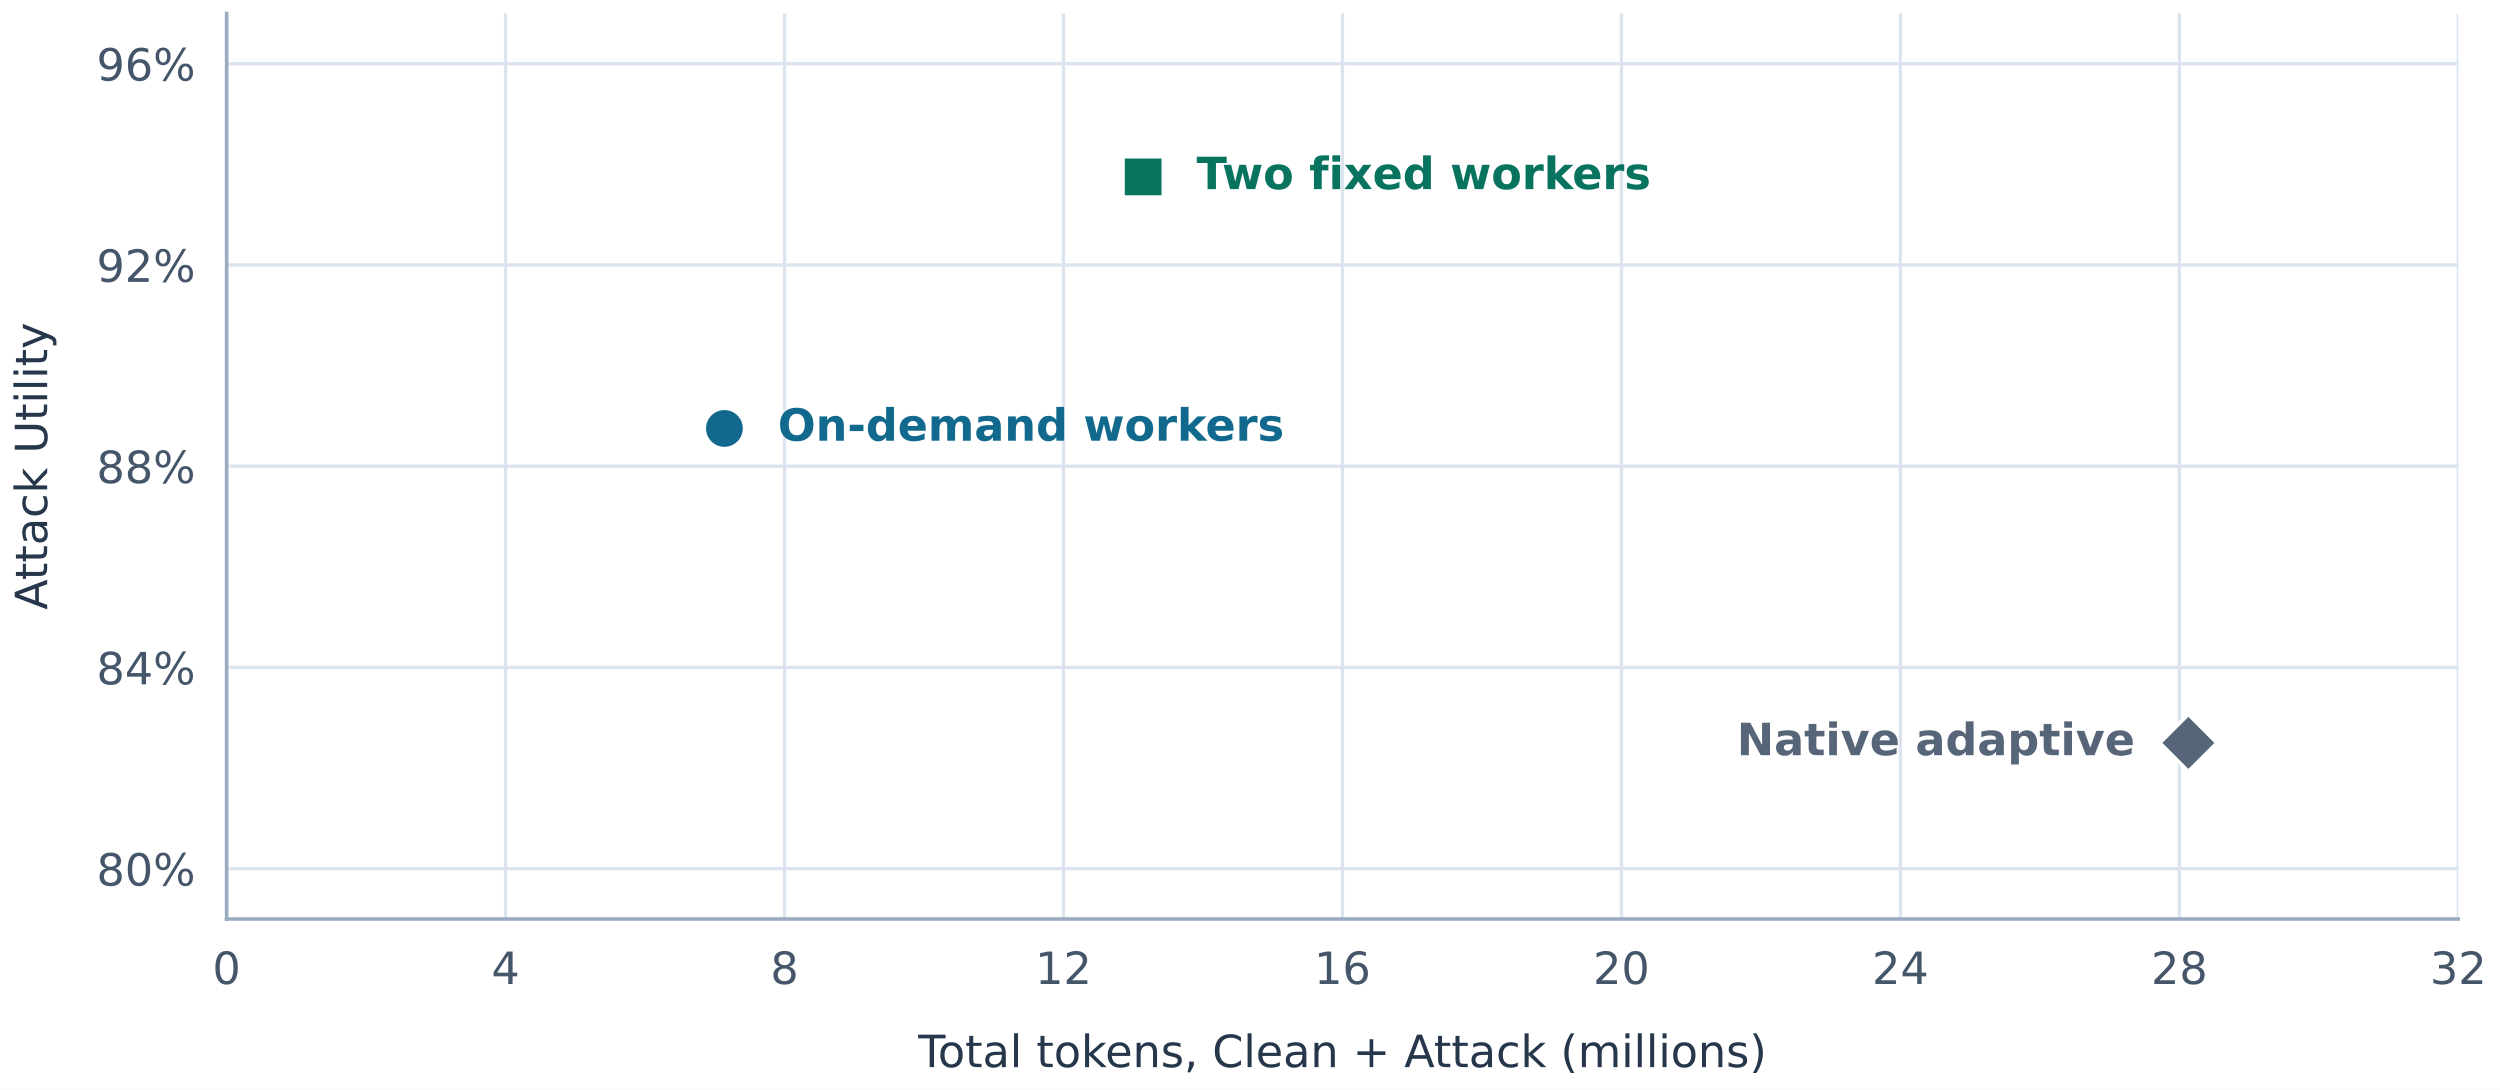
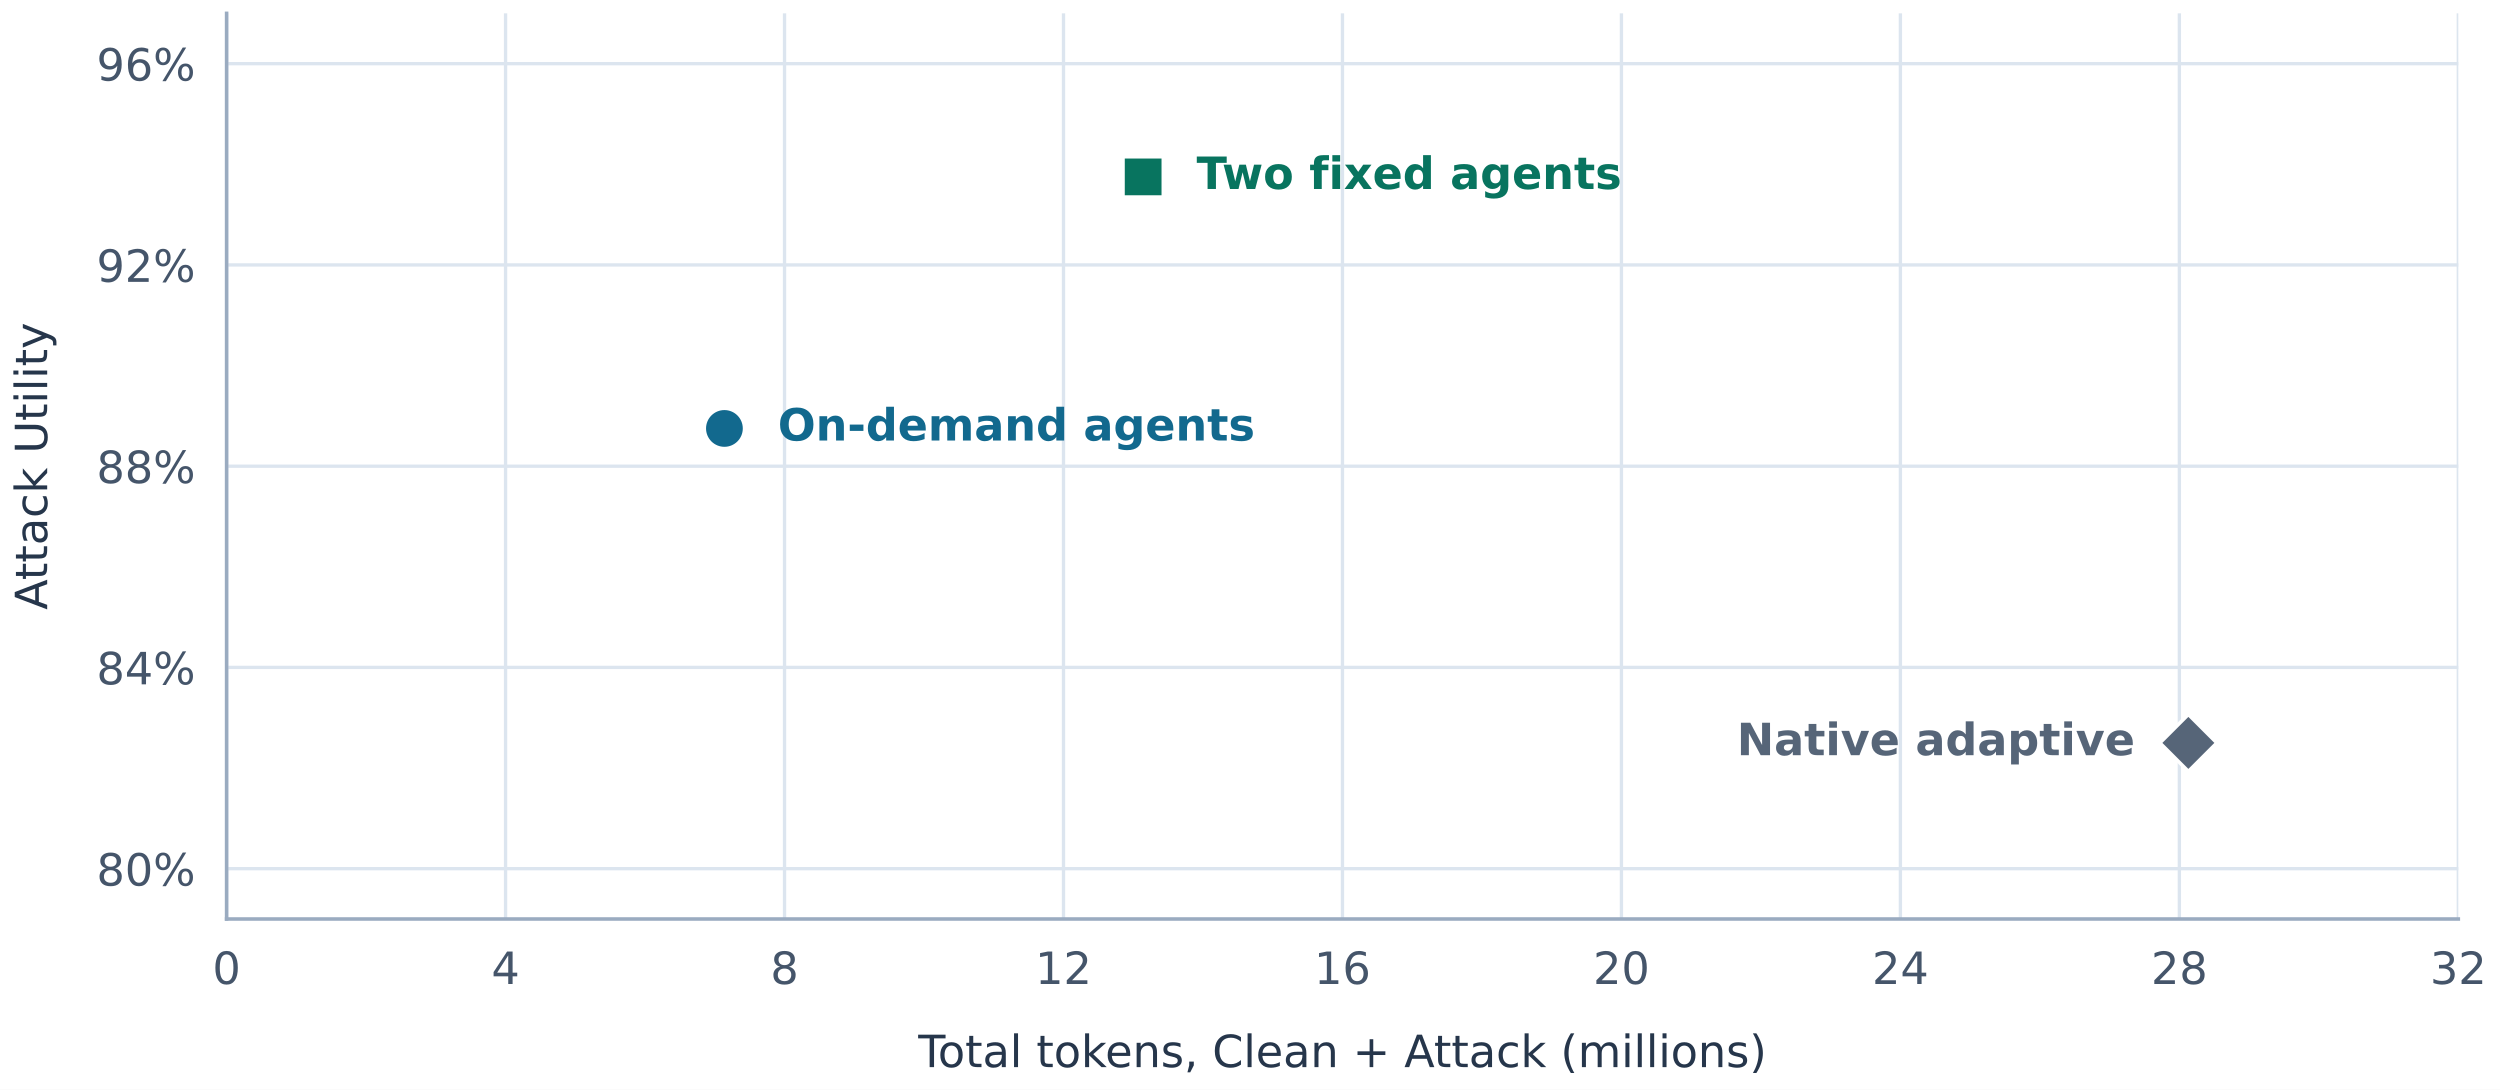
<svg xmlns="http://www.w3.org/2000/svg" xmlns:xlink="http://www.w3.org/1999/xlink" width="561.6pt" height="244.8pt" viewBox="0 0 561.6 244.8" version="1.1">
  <defs>
    <style type="text/css">*{stroke-linejoin: round; stroke-linecap: butt}</style>
  </defs>
  <g id="figure_1">
    <g id="patch_1">
      <path d="M 0 244.8 L 561.6 244.8 L 561.6 0 L 0 0 z " style="fill: #ffffff" />
    </g>
    <g id="axes_1">
      <g id="patch_2">
        <path d="M 50.905 206.444 L 552.237 206.444 L 552.237 3 L 50.905 3 z " style="fill: #ffffff" />
      </g>
      <g id="matplotlib.axis_1">
        <g id="xtick_1">
          <g id="line2d_1">
            <path d="M 50.905 206.444 L 50.905 3 " clip-path="url(#pddb8481fe7)" style="fill: none; stroke: #dce5ef; stroke-width: 0.75; stroke-linecap: square" />
          </g>
          <g id="line2d_2" />
          <g id="text_1">
            <g style="fill: #45556a" transform="translate(47.72368 221.0419) scale(0.1 -0.1)">
              <defs>
                <path id="DejaVuSans-30" d="M 2034 4250 Q 1547 4250 1301 3770 Q 1056 3291 1056 2328 Q 1056 1369 1301 889 Q 1547 409 2034 409 Q 2525 409 2770 889 Q 3016 1369 3016 2328 Q 3016 3291 2770 3770 Q 2525 4250 2034 4250 z M 2034 4750 Q 2819 4750 3233 4129 Q 3647 3509 3647 2328 Q 3647 1150 3233 529 Q 2819 -91 2034 -91 Q 1250 -91 836 529 Q 422 1150 422 2328 Q 422 3509 836 4129 Q 1250 4750 2034 4750 z " transform="scale(0.015625)" />
              </defs>
              <use xlink:href="#DejaVuSans-30" />
            </g>
          </g>
        </g>
        <g id="xtick_2">
          <g id="line2d_3">
            <path d="M 113.571 206.444 L 113.571 3 " clip-path="url(#pddb8481fe7)" style="fill: none; stroke: #dce5ef; stroke-width: 0.75; stroke-linecap: square" />
          </g>
          <g id="line2d_4" />
          <g id="text_2">
            <g style="fill: #45556a" transform="translate(110.3902 221.0419) scale(0.1 -0.1)">
              <defs>
                <path id="DejaVuSans-34" d="M 2419 4116 L 825 1625 L 2419 1625 L 2419 4116 z M 2253 4666 L 3047 4666 L 3047 1625 L 3713 1625 L 3713 1100 L 3047 1100 L 3047 0 L 2419 0 L 2419 1100 L 313 1100 L 313 1709 L 2253 4666 z " transform="scale(0.015625)" />
              </defs>
              <use xlink:href="#DejaVuSans-34" />
            </g>
          </g>
        </g>
        <g id="xtick_3">
          <g id="line2d_5">
            <path d="M 176.238 206.444 L 176.238 3 " clip-path="url(#pddb8481fe7)" style="fill: none; stroke: #dce5ef; stroke-width: 0.75; stroke-linecap: square" />
          </g>
          <g id="line2d_6" />
          <g id="text_3">
            <g style="fill: #45556a" transform="translate(173.0568 221.0419) scale(0.1 -0.1)">
              <defs>
                <path id="DejaVuSans-38" d="M 2034 2216 Q 1584 2216 1326 1975 Q 1069 1734 1069 1313 Q 1069 891 1326 650 Q 1584 409 2034 409 Q 2484 409 2743 651 Q 3003 894 3003 1313 Q 3003 1734 2745 1975 Q 2488 2216 2034 2216 z M 1403 2484 Q 997 2584 770 2862 Q 544 3141 544 3541 Q 544 4100 942 4425 Q 1341 4750 2034 4750 Q 2731 4750 3128 4425 Q 3525 4100 3525 3541 Q 3525 3141 3298 2862 Q 3072 2584 2669 2484 Q 3125 2378 3379 2068 Q 3634 1759 3634 1313 Q 3634 634 3220 271 Q 2806 -91 2034 -91 Q 1263 -91 848 271 Q 434 634 434 1313 Q 434 1759 690 2068 Q 947 2378 1403 2484 z M 1172 3481 Q 1172 3119 1398 2916 Q 1625 2713 2034 2713 Q 2441 2713 2670 2916 Q 2900 3119 2900 3481 Q 2900 3844 2670 4047 Q 2441 4250 2034 4250 Q 1625 4250 1398 4047 Q 1172 3844 1172 3481 z " transform="scale(0.015625)" />
              </defs>
              <use xlink:href="#DejaVuSans-38" />
            </g>
          </g>
        </g>
        <g id="xtick_4">
          <g id="line2d_7">
            <path d="M 238.905 206.444 L 238.905 3 " clip-path="url(#pddb8481fe7)" style="fill: none; stroke: #dce5ef; stroke-width: 0.75; stroke-linecap: square" />
          </g>
          <g id="line2d_8" />
          <g id="text_4">
            <g style="fill: #45556a" transform="translate(232.5421 221.0419) scale(0.1 -0.1)">
              <defs>
                <path id="DejaVuSans-31" d="M 794 531 L 1825 531 L 1825 4091 L 703 3866 L 703 4441 L 1819 4666 L 2450 4666 L 2450 531 L 3481 531 L 3481 0 L 794 0 L 794 531 z " transform="scale(0.015625)" />
                <path id="DejaVuSans-32" d="M 1228 531 L 3431 531 L 3431 0 L 469 0 L 469 531 Q 828 903 1448 1529 Q 2069 2156 2228 2338 Q 2531 2678 2651 2914 Q 2772 3150 2772 3378 Q 2772 3750 2511 3984 Q 2250 4219 1831 4219 Q 1534 4219 1204 4116 Q 875 4013 500 3803 L 500 4441 Q 881 4594 1212 4672 Q 1544 4750 1819 4750 Q 2544 4750 2975 4387 Q 3406 4025 3406 3419 Q 3406 3131 3298 2873 Q 3191 2616 2906 2266 Q 2828 2175 2409 1742 Q 1991 1309 1228 531 z " transform="scale(0.015625)" />
              </defs>
              <use xlink:href="#DejaVuSans-31" />
              <use xlink:href="#DejaVuSans-32" transform="translate(63.62305 0)" />
            </g>
          </g>
        </g>
        <g id="xtick_5">
          <g id="line2d_9">
            <path d="M 301.571 206.444 L 301.571 3 " clip-path="url(#pddb8481fe7)" style="fill: none; stroke: #dce5ef; stroke-width: 0.75; stroke-linecap: square" />
          </g>
          <g id="line2d_10" />
          <g id="text_5">
            <g style="fill: #45556a" transform="translate(295.2086 221.0419) scale(0.1 -0.1)">
              <defs>
                <path id="DejaVuSans-36" d="M 2113 2584 Q 1688 2584 1439 2293 Q 1191 2003 1191 1497 Q 1191 994 1439 701 Q 1688 409 2113 409 Q 2538 409 2786 701 Q 3034 994 3034 1497 Q 3034 2003 2786 2293 Q 2538 2584 2113 2584 z M 3366 4563 L 3366 3988 Q 3128 4100 2886 4159 Q 2644 4219 2406 4219 Q 1781 4219 1451 3797 Q 1122 3375 1075 2522 Q 1259 2794 1537 2939 Q 1816 3084 2150 3084 Q 2853 3084 3261 2657 Q 3669 2231 3669 1497 Q 3669 778 3244 343 Q 2819 -91 2113 -91 Q 1303 -91 875 529 Q 447 1150 447 2328 Q 447 3434 972 4092 Q 1497 4750 2381 4750 Q 2619 4750 2861 4703 Q 3103 4656 3366 4563 z " transform="scale(0.015625)" />
              </defs>
              <use xlink:href="#DejaVuSans-31" />
              <use xlink:href="#DejaVuSans-36" transform="translate(63.62305 0)" />
            </g>
          </g>
        </g>
        <g id="xtick_6">
          <g id="line2d_11">
            <path d="M 364.238 206.444 L 364.238 3 " clip-path="url(#pddb8481fe7)" style="fill: none; stroke: #dce5ef; stroke-width: 0.75; stroke-linecap: square" />
          </g>
          <g id="line2d_12" />
          <g id="text_6">
            <g style="fill: #45556a" transform="translate(357.8751 221.0419) scale(0.1 -0.1)">
              <use xlink:href="#DejaVuSans-32" />
              <use xlink:href="#DejaVuSans-30" transform="translate(63.62305 0)" />
            </g>
          </g>
        </g>
        <g id="xtick_7">
          <g id="line2d_13">
            <path d="M 426.904 206.444 L 426.904 3 " clip-path="url(#pddb8481fe7)" style="fill: none; stroke: #dce5ef; stroke-width: 0.75; stroke-linecap: square" />
          </g>
          <g id="line2d_14" />
          <g id="text_7">
            <g style="fill: #45556a" transform="translate(420.5417 221.0419) scale(0.1 -0.1)">
              <use xlink:href="#DejaVuSans-32" />
              <use xlink:href="#DejaVuSans-34" transform="translate(63.62305 0)" />
            </g>
          </g>
        </g>
        <g id="xtick_8">
          <g id="line2d_15">
            <path d="M 489.571 206.444 L 489.571 3 " clip-path="url(#pddb8481fe7)" style="fill: none; stroke: #dce5ef; stroke-width: 0.75; stroke-linecap: square" />
          </g>
          <g id="line2d_16" />
          <g id="text_8">
            <g style="fill: #45556a" transform="translate(483.2082 221.0419) scale(0.1 -0.1)">
              <use xlink:href="#DejaVuSans-32" />
              <use xlink:href="#DejaVuSans-38" transform="translate(63.62305 0)" />
            </g>
          </g>
        </g>
        <g id="xtick_9">
          <g id="line2d_17">
            <path d="M 552.237 206.444 L 552.237 3 " clip-path="url(#pddb8481fe7)" style="fill: none; stroke: #dce5ef; stroke-width: 0.75; stroke-linecap: square" />
          </g>
          <g id="line2d_18" />
          <g id="text_9">
            <g style="fill: #45556a" transform="translate(545.8748 221.0419) scale(0.1 -0.1)">
              <defs>
                <path id="DejaVuSans-33" d="M 2597 2516 Q 3050 2419 3304 2112 Q 3559 1806 3559 1356 Q 3559 666 3084 287 Q 2609 -91 1734 -91 Q 1441 -91 1130 -33 Q 819 25 488 141 L 488 750 Q 750 597 1062 519 Q 1375 441 1716 441 Q 2309 441 2620 675 Q 2931 909 2931 1356 Q 2931 1769 2642 2001 Q 2353 2234 1838 2234 L 1294 2234 L 1294 2753 L 1863 2753 Q 2328 2753 2575 2939 Q 2822 3125 2822 3475 Q 2822 3834 2567 4026 Q 2313 4219 1838 4219 Q 1578 4219 1281 4162 Q 984 4106 628 3988 L 628 4550 Q 988 4650 1302 4700 Q 1616 4750 1894 4750 Q 2613 4750 3031 4423 Q 3450 4097 3450 3541 Q 3450 3153 3228 2886 Q 3006 2619 2597 2516 z " transform="scale(0.015625)" />
              </defs>
              <use xlink:href="#DejaVuSans-33" />
              <use xlink:href="#DejaVuSans-32" transform="translate(63.62305 0)" />
            </g>
          </g>
        </g>
        <g id="text_10">
          <g style="fill: #26364b" transform="translate(206.2742 239.7201) scale(0.1 -0.1)">
            <defs>
              <path id="DejaVuSans-54" d="M -19 4666 L 3928 4666 L 3928 4134 L 2272 4134 L 2272 0 L 1638 0 L 1638 4134 L -19 4134 L -19 4666 z " transform="scale(0.015625)" />
              <path id="DejaVuSans-6f" d="M 1959 3097 Q 1497 3097 1228 2736 Q 959 2375 959 1747 Q 959 1119 1226 758 Q 1494 397 1959 397 Q 2419 397 2687 759 Q 2956 1122 2956 1747 Q 2956 2369 2687 2733 Q 2419 3097 1959 3097 z M 1959 3584 Q 2709 3584 3137 3096 Q 3566 2609 3566 1747 Q 3566 888 3137 398 Q 2709 -91 1959 -91 Q 1206 -91 779 398 Q 353 888 353 1747 Q 353 2609 779 3096 Q 1206 3584 1959 3584 z " transform="scale(0.015625)" />
              <path id="DejaVuSans-74" d="M 1172 4494 L 1172 3500 L 2356 3500 L 2356 3053 L 1172 3053 L 1172 1153 Q 1172 725 1289 603 Q 1406 481 1766 481 L 2356 481 L 2356 0 L 1766 0 Q 1100 0 847 248 Q 594 497 594 1153 L 594 3053 L 172 3053 L 172 3500 L 594 3500 L 594 4494 L 1172 4494 z " transform="scale(0.015625)" />
              <path id="DejaVuSans-61" d="M 2194 1759 Q 1497 1759 1228 1600 Q 959 1441 959 1056 Q 959 750 1161 570 Q 1363 391 1709 391 Q 2188 391 2477 730 Q 2766 1069 2766 1631 L 2766 1759 L 2194 1759 z M 3341 1997 L 3341 0 L 2766 0 L 2766 531 Q 2569 213 2275 61 Q 1981 -91 1556 -91 Q 1019 -91 701 211 Q 384 513 384 1019 Q 384 1609 779 1909 Q 1175 2209 1959 2209 L 2766 2209 L 2766 2266 Q 2766 2663 2505 2880 Q 2244 3097 1772 3097 Q 1472 3097 1187 3025 Q 903 2953 641 2809 L 641 3341 Q 956 3463 1253 3523 Q 1550 3584 1831 3584 Q 2591 3584 2966 3190 Q 3341 2797 3341 1997 z " transform="scale(0.015625)" />
              <path id="DejaVuSans-6c" d="M 603 4863 L 1178 4863 L 1178 0 L 603 0 L 603 4863 z " transform="scale(0.015625)" />
              <path id="DejaVuSans-20" transform="scale(0.015625)" />
              <path id="DejaVuSans-6b" d="M 581 4863 L 1159 4863 L 1159 1991 L 2875 3500 L 3609 3500 L 1753 1863 L 3688 0 L 2938 0 L 1159 1709 L 1159 0 L 581 0 L 581 4863 z " transform="scale(0.015625)" />
              <path id="DejaVuSans-65" d="M 3597 1894 L 3597 1613 L 953 1613 Q 991 1019 1311 708 Q 1631 397 2203 397 Q 2534 397 2845 478 Q 3156 559 3463 722 L 3463 178 Q 3153 47 2828 -22 Q 2503 -91 2169 -91 Q 1331 -91 842 396 Q 353 884 353 1716 Q 353 2575 817 3079 Q 1281 3584 2069 3584 Q 2775 3584 3186 3129 Q 3597 2675 3597 1894 z M 3022 2063 Q 3016 2534 2758 2815 Q 2500 3097 2075 3097 Q 1594 3097 1305 2825 Q 1016 2553 972 2059 L 3022 2063 z " transform="scale(0.015625)" />
              <path id="DejaVuSans-6e" d="M 3513 2113 L 3513 0 L 2938 0 L 2938 2094 Q 2938 2591 2744 2837 Q 2550 3084 2163 3084 Q 1697 3084 1428 2787 Q 1159 2491 1159 1978 L 1159 0 L 581 0 L 581 3500 L 1159 3500 L 1159 2956 Q 1366 3272 1645 3428 Q 1925 3584 2291 3584 Q 2894 3584 3203 3211 Q 3513 2838 3513 2113 z " transform="scale(0.015625)" />
              <path id="DejaVuSans-73" d="M 2834 3397 L 2834 2853 Q 2591 2978 2328 3040 Q 2066 3103 1784 3103 Q 1356 3103 1142 2972 Q 928 2841 928 2578 Q 928 2378 1081 2264 Q 1234 2150 1697 2047 L 1894 2003 Q 2506 1872 2764 1633 Q 3022 1394 3022 966 Q 3022 478 2636 193 Q 2250 -91 1575 -91 Q 1294 -91 989 -36 Q 684 19 347 128 L 347 722 Q 666 556 975 473 Q 1284 391 1588 391 Q 1994 391 2212 530 Q 2431 669 2431 922 Q 2431 1156 2273 1281 Q 2116 1406 1581 1522 L 1381 1569 Q 847 1681 609 1914 Q 372 2147 372 2553 Q 372 3047 722 3315 Q 1072 3584 1716 3584 Q 2034 3584 2315 3537 Q 2597 3491 2834 3397 z " transform="scale(0.015625)" />
              <path id="DejaVuSans-2c" d="M 750 794 L 1409 794 L 1409 256 L 897 -744 L 494 -744 L 750 256 L 750 794 z " transform="scale(0.015625)" />
              <path id="DejaVuSans-43" d="M 4122 4306 L 4122 3641 Q 3803 3938 3442 4084 Q 3081 4231 2675 4231 Q 1875 4231 1450 3742 Q 1025 3253 1025 2328 Q 1025 1406 1450 917 Q 1875 428 2675 428 Q 3081 428 3442 575 Q 3803 722 4122 1019 L 4122 359 Q 3791 134 3420 21 Q 3050 -91 2638 -91 Q 1578 -91 968 557 Q 359 1206 359 2328 Q 359 3453 968 4101 Q 1578 4750 2638 4750 Q 3056 4750 3426 4639 Q 3797 4528 4122 4306 z " transform="scale(0.015625)" />
              <path id="DejaVuSans-2b" d="M 2944 4013 L 2944 2272 L 4684 2272 L 4684 1741 L 2944 1741 L 2944 0 L 2419 0 L 2419 1741 L 678 1741 L 678 2272 L 2419 2272 L 2419 4013 L 2944 4013 z " transform="scale(0.015625)" />
              <path id="DejaVuSans-41" d="M 2188 4044 L 1331 1722 L 3047 1722 L 2188 4044 z M 1831 4666 L 2547 4666 L 4325 0 L 3669 0 L 3244 1197 L 1141 1197 L 716 0 L 50 0 L 1831 4666 z " transform="scale(0.015625)" />
              <path id="DejaVuSans-63" d="M 3122 3366 L 3122 2828 Q 2878 2963 2633 3030 Q 2388 3097 2138 3097 Q 1578 3097 1268 2742 Q 959 2388 959 1747 Q 959 1106 1268 751 Q 1578 397 2138 397 Q 2388 397 2633 464 Q 2878 531 3122 666 L 3122 134 Q 2881 22 2623 -34 Q 2366 -91 2075 -91 Q 1284 -91 818 406 Q 353 903 353 1747 Q 353 2603 823 3093 Q 1294 3584 2113 3584 Q 2378 3584 2631 3529 Q 2884 3475 3122 3366 z " transform="scale(0.015625)" />
              <path id="DejaVuSans-28" d="M 1984 4856 Q 1566 4138 1362 3434 Q 1159 2731 1159 2009 Q 1159 1288 1364 580 Q 1569 -128 1984 -844 L 1484 -844 Q 1016 -109 783 600 Q 550 1309 550 2009 Q 550 2706 781 3412 Q 1013 4119 1484 4856 L 1984 4856 z " transform="scale(0.015625)" />
              <path id="DejaVuSans-6d" d="M 3328 2828 Q 3544 3216 3844 3400 Q 4144 3584 4550 3584 Q 5097 3584 5394 3201 Q 5691 2819 5691 2113 L 5691 0 L 5113 0 L 5113 2094 Q 5113 2597 4934 2840 Q 4756 3084 4391 3084 Q 3944 3084 3684 2787 Q 3425 2491 3425 1978 L 3425 0 L 2847 0 L 2847 2094 Q 2847 2600 2669 2842 Q 2491 3084 2119 3084 Q 1678 3084 1418 2786 Q 1159 2488 1159 1978 L 1159 0 L 581 0 L 581 3500 L 1159 3500 L 1159 2956 Q 1356 3278 1631 3431 Q 1906 3584 2284 3584 Q 2666 3584 2933 3390 Q 3200 3197 3328 2828 z " transform="scale(0.015625)" />
              <path id="DejaVuSans-69" d="M 603 3500 L 1178 3500 L 1178 0 L 603 0 L 603 3500 z M 603 4863 L 1178 4863 L 1178 4134 L 603 4134 L 603 4863 z " transform="scale(0.015625)" />
              <path id="DejaVuSans-29" d="M 513 4856 L 1013 4856 Q 1481 4119 1714 3412 Q 1947 2706 1947 2009 Q 1947 1309 1714 600 Q 1481 -109 1013 -844 L 513 -844 Q 928 -128 1133 580 Q 1338 1288 1338 2009 Q 1338 2731 1133 3434 Q 928 4138 513 4856 z " transform="scale(0.015625)" />
            </defs>
            <use xlink:href="#DejaVuSans-54" />
            <use xlink:href="#DejaVuSans-6f" transform="translate(44.08398 0)" />
            <use xlink:href="#DejaVuSans-74" transform="translate(105.2656 0)" />
            <use xlink:href="#DejaVuSans-61" transform="translate(144.4746 0)" />
            <use xlink:href="#DejaVuSans-6c" transform="translate(205.7539 0)" />
            <use xlink:href="#DejaVuSans-20" transform="translate(233.5371 0)" />
            <use xlink:href="#DejaVuSans-74" transform="translate(265.3242 0)" />
            <use xlink:href="#DejaVuSans-6f" transform="translate(304.5332 0)" />
            <use xlink:href="#DejaVuSans-6b" transform="translate(365.7148 0)" />
            <use xlink:href="#DejaVuSans-65" transform="translate(420 0)" />
            <use xlink:href="#DejaVuSans-6e" transform="translate(481.5234 0)" />
            <use xlink:href="#DejaVuSans-73" transform="translate(544.9023 0)" />
            <use xlink:href="#DejaVuSans-2c" transform="translate(597.002 0)" />
            <use xlink:href="#DejaVuSans-20" transform="translate(628.7891 0)" />
            <use xlink:href="#DejaVuSans-43" transform="translate(660.5762 0)" />
            <use xlink:href="#DejaVuSans-6c" transform="translate(730.4004 0)" />
            <use xlink:href="#DejaVuSans-65" transform="translate(758.1836 0)" />
            <use xlink:href="#DejaVuSans-61" transform="translate(819.707 0)" />
            <use xlink:href="#DejaVuSans-6e" transform="translate(880.9863 0)" />
            <use xlink:href="#DejaVuSans-20" transform="translate(944.3652 0)" />
            <use xlink:href="#DejaVuSans-2b" transform="translate(976.1523 0)" />
            <use xlink:href="#DejaVuSans-20" transform="translate(1059.941 0)" />
            <use xlink:href="#DejaVuSans-41" transform="translate(1091.729 0)" />
            <use xlink:href="#DejaVuSans-74" transform="translate(1158.387 0)" />
            <use xlink:href="#DejaVuSans-74" transform="translate(1197.596 0)" />
            <use xlink:href="#DejaVuSans-61" transform="translate(1236.805 0)" />
            <use xlink:href="#DejaVuSans-63" transform="translate(1298.084 0)" />
            <use xlink:href="#DejaVuSans-6b" transform="translate(1353.064 0)" />
            <use xlink:href="#DejaVuSans-20" transform="translate(1410.975 0)" />
            <use xlink:href="#DejaVuSans-28" transform="translate(1442.762 0)" />
            <use xlink:href="#DejaVuSans-6d" transform="translate(1481.775 0)" />
            <use xlink:href="#DejaVuSans-69" transform="translate(1579.188 0)" />
            <use xlink:href="#DejaVuSans-6c" transform="translate(1606.971 0)" />
            <use xlink:href="#DejaVuSans-6c" transform="translate(1634.754 0)" />
            <use xlink:href="#DejaVuSans-69" transform="translate(1662.537 0)" />
            <use xlink:href="#DejaVuSans-6f" transform="translate(1690.32 0)" />
            <use xlink:href="#DejaVuSans-6e" transform="translate(1751.502 0)" />
            <use xlink:href="#DejaVuSans-73" transform="translate(1814.881 0)" />
            <use xlink:href="#DejaVuSans-29" transform="translate(1866.98 0)" />
          </g>
        </g>
      </g>
      <g id="matplotlib.axis_2">
        <g id="ytick_1">
          <g id="line2d_19">
            <path d="M 50.905 195.141 L 552.237 195.141 " clip-path="url(#pddb8481fe7)" style="fill: none; stroke: #dce5ef; stroke-width: 0.75; stroke-linecap: square" />
          </g>
          <g id="line2d_20" />
          <g id="text_11">
            <g style="fill: #45556a" transform="translate(21.67836 198.9403) scale(0.1 -0.1)">
              <defs>
                <path id="DejaVuSans-25" d="M 4653 2053 Q 4381 2053 4226 1822 Q 4072 1591 4072 1178 Q 4072 772 4226 539 Q 4381 306 4653 306 Q 4919 306 5073 539 Q 5228 772 5228 1178 Q 5228 1588 5073 1820 Q 4919 2053 4653 2053 z M 4653 2450 Q 5147 2450 5437 2106 Q 5728 1763 5728 1178 Q 5728 594 5436 251 Q 5144 -91 4653 -91 Q 4153 -91 3862 251 Q 3572 594 3572 1178 Q 3572 1766 3864 2108 Q 4156 2450 4653 2450 z M 1428 4353 Q 1159 4353 1004 4120 Q 850 3888 850 3481 Q 850 3069 1003 2837 Q 1156 2606 1428 2606 Q 1700 2606 1854 2837 Q 2009 3069 2009 3481 Q 2009 3884 1853 4118 Q 1697 4353 1428 4353 z M 4250 4750 L 4750 4750 L 1831 -91 L 1331 -91 L 4250 4750 z M 1428 4750 Q 1922 4750 2215 4408 Q 2509 4066 2509 3481 Q 2509 2891 2217 2550 Q 1925 2209 1428 2209 Q 931 2209 642 2551 Q 353 2894 353 3481 Q 353 4063 643 4406 Q 934 4750 1428 4750 z " transform="scale(0.015625)" />
              </defs>
              <use xlink:href="#DejaVuSans-38" />
              <use xlink:href="#DejaVuSans-30" transform="translate(63.62305 0)" />
              <use xlink:href="#DejaVuSans-25" transform="translate(127.2461 0)" />
            </g>
          </g>
        </g>
        <g id="ytick_2">
          <g id="line2d_21">
            <path d="M 50.905 149.931 L 552.237 149.931 " clip-path="url(#pddb8481fe7)" style="fill: none; stroke: #dce5ef; stroke-width: 0.75; stroke-linecap: square" />
          </g>
          <g id="line2d_22" />
          <g id="text_12">
            <g style="fill: #45556a" transform="translate(21.67836 153.7307) scale(0.1 -0.1)">
              <use xlink:href="#DejaVuSans-38" />
              <use xlink:href="#DejaVuSans-34" transform="translate(63.62305 0)" />
              <use xlink:href="#DejaVuSans-25" transform="translate(127.2461 0)" />
            </g>
          </g>
        </g>
        <g id="ytick_3">
          <g id="line2d_23">
            <path d="M 50.905 104.722 L 552.237 104.722 " clip-path="url(#pddb8481fe7)" style="fill: none; stroke: #dce5ef; stroke-width: 0.75; stroke-linecap: square" />
          </g>
          <g id="line2d_24" />
          <g id="text_13">
            <g style="fill: #45556a" transform="translate(21.67836 108.5211) scale(0.1 -0.1)">
              <use xlink:href="#DejaVuSans-38" />
              <use xlink:href="#DejaVuSans-38" transform="translate(63.62305 0)" />
              <use xlink:href="#DejaVuSans-25" transform="translate(127.2461 0)" />
            </g>
          </g>
        </g>
        <g id="ytick_4">
          <g id="line2d_25">
            <path d="M 50.905 59.512 L 552.237 59.512 " clip-path="url(#pddb8481fe7)" style="fill: none; stroke: #dce5ef; stroke-width: 0.75; stroke-linecap: square" />
          </g>
          <g id="line2d_26" />
          <g id="text_14">
            <g style="fill: #45556a" transform="translate(21.67836 63.31148) scale(0.1 -0.1)">
              <defs>
                <path id="DejaVuSans-39" d="M 703 97 L 703 672 Q 941 559 1184 500 Q 1428 441 1663 441 Q 2288 441 2617 861 Q 2947 1281 2994 2138 Q 2813 1869 2534 1725 Q 2256 1581 1919 1581 Q 1219 1581 811 2004 Q 403 2428 403 3163 Q 403 3881 828 4315 Q 1253 4750 1959 4750 Q 2769 4750 3195 4129 Q 3622 3509 3622 2328 Q 3622 1225 3098 567 Q 2575 -91 1691 -91 Q 1453 -91 1209 -44 Q 966 3 703 97 z M 1959 2075 Q 2384 2075 2632 2365 Q 2881 2656 2881 3163 Q 2881 3666 2632 3958 Q 2384 4250 1959 4250 Q 1534 4250 1286 3958 Q 1038 3666 1038 3163 Q 1038 2656 1286 2365 Q 1534 2075 1959 2075 z " transform="scale(0.015625)" />
              </defs>
              <use xlink:href="#DejaVuSans-39" />
              <use xlink:href="#DejaVuSans-32" transform="translate(63.62305 0)" />
              <use xlink:href="#DejaVuSans-25" transform="translate(127.2461 0)" />
            </g>
          </g>
        </g>
        <g id="ytick_5">
          <g id="line2d_27">
            <path d="M 50.905 14.303 L 552.237 14.303 " clip-path="url(#pddb8481fe7)" style="fill: none; stroke: #dce5ef; stroke-width: 0.75; stroke-linecap: square" />
          </g>
          <g id="line2d_28" />
          <g id="text_15">
            <g style="fill: #45556a" transform="translate(21.67836 18.10186) scale(0.1 -0.1)">
              <use xlink:href="#DejaVuSans-39" />
              <use xlink:href="#DejaVuSans-36" transform="translate(63.62305 0)" />
              <use xlink:href="#DejaVuSans-25" transform="translate(127.2461 0)" />
            </g>
          </g>
        </g>
        <g id="text_16">
          <g style="fill: #26364b" transform="translate(10.59868 136.9789) rotate(-90) scale(0.1 -0.1)">
            <defs>
              <path id="DejaVuSans-55" d="M 556 4666 L 1191 4666 L 1191 1831 Q 1191 1081 1462 751 Q 1734 422 2344 422 Q 2950 422 3222 751 Q 3494 1081 3494 1831 L 3494 4666 L 4128 4666 L 4128 1753 Q 4128 841 3676 375 Q 3225 -91 2344 -91 Q 1459 -91 1007 375 Q 556 841 556 1753 L 556 4666 z " transform="scale(0.015625)" />
              <path id="DejaVuSans-79" d="M 2059 -325 Q 1816 -950 1584 -1140 Q 1353 -1331 966 -1331 L 506 -1331 L 506 -850 L 844 -850 Q 1081 -850 1212 -737 Q 1344 -625 1503 -206 L 1606 56 L 191 3500 L 800 3500 L 1894 763 L 2988 3500 L 3597 3500 L 2059 -325 z " transform="scale(0.015625)" />
            </defs>
            <use xlink:href="#DejaVuSans-41" />
            <use xlink:href="#DejaVuSans-74" transform="translate(66.6582 0)" />
            <use xlink:href="#DejaVuSans-74" transform="translate(105.8672 0)" />
            <use xlink:href="#DejaVuSans-61" transform="translate(145.0762 0)" />
            <use xlink:href="#DejaVuSans-63" transform="translate(206.3555 0)" />
            <use xlink:href="#DejaVuSans-6b" transform="translate(261.3359 0)" />
            <use xlink:href="#DejaVuSans-20" transform="translate(319.2461 0)" />
            <use xlink:href="#DejaVuSans-55" transform="translate(351.0332 0)" />
            <use xlink:href="#DejaVuSans-74" transform="translate(424.2266 0)" />
            <use xlink:href="#DejaVuSans-69" transform="translate(463.4355 0)" />
            <use xlink:href="#DejaVuSans-6c" transform="translate(491.2188 0)" />
            <use xlink:href="#DejaVuSans-69" transform="translate(519.002 0)" />
            <use xlink:href="#DejaVuSans-74" transform="translate(546.7852 0)" />
            <use xlink:href="#DejaVuSans-79" transform="translate(585.9941 0)" />
          </g>
        </g>
      </g>
      <g id="patch_3">
        <path d="M 50.905 206.444 L 50.905 3 " style="fill: none; stroke: #9aabc0; stroke-width: 0.8; stroke-linejoin: miter; stroke-linecap: square" />
      </g>
      <g id="patch_4">
        <path d="M 50.905 206.444 L 552.237 206.444 " style="fill: none; stroke: #9aabc0; stroke-width: 0.8; stroke-linejoin: miter; stroke-linecap: square" />
      </g>
      <g id="PathCollection_1">
        <defs>
          <path id="m288e7706da" d="M 0 4.528 C 1.201 4.528 2.352 4.051 3.202 3.202 C 4.051 2.352 4.528 1.201 4.528 0 C 4.528 -1.201 4.051 -2.352 3.202 -3.202 C 2.352 -4.051 1.201 -4.528 0 -4.528 C -1.201 -4.528 -2.352 -4.051 -3.202 -3.202 C -4.051 -2.352 -4.528 -1.201 -4.528 0 C -4.528 1.201 -4.051 2.352 -3.202 3.202 C -2.352 4.051 -1.201 4.528 0 4.528 z " style="stroke: #ffffff; stroke-width: 0.8" />
        </defs>
        <g clip-path="url(#pddb8481fe7)">
          <use xlink:href="#m288e7706da" x="162.733" y="96.245" style="fill: #12698e; stroke: #ffffff; stroke-width: 0.8" />
        </g>
      </g>
      <g id="text_17">
-         <g style="fill: #12698e" transform="translate(174.7326 99.00445) scale(0.1 -0.1)">
+         <g style="fill: #12698e" transform="translate(174.7326 98.96538) scale(0.1 -0.1)">
          <defs>
            <path id="DejaVuSans-Bold-4f" d="M 2719 3878 Q 2169 3878 1866 3472 Q 1563 3066 1563 2328 Q 1563 1594 1866 1187 Q 2169 781 2719 781 Q 3272 781 3575 1187 Q 3878 1594 3878 2328 Q 3878 3066 3575 3472 Q 3272 3878 2719 3878 z M 2719 4750 Q 3844 4750 4481 4106 Q 5119 3463 5119 2328 Q 5119 1197 4481 553 Q 3844 -91 2719 -91 Q 1597 -91 958 553 Q 319 1197 319 2328 Q 319 3463 958 4106 Q 1597 4750 2719 4750 z " transform="scale(0.015625)" />
            <path id="DejaVuSans-Bold-6e" d="M 4056 2131 L 4056 0 L 2931 0 L 2931 347 L 2931 1631 Q 2931 2084 2911 2256 Q 2891 2428 2841 2509 Q 2775 2619 2662 2680 Q 2550 2741 2406 2741 Q 2056 2741 1856 2470 Q 1656 2200 1656 1722 L 1656 0 L 538 0 L 538 3500 L 1656 3500 L 1656 2988 Q 1909 3294 2193 3439 Q 2478 3584 2822 3584 Q 3428 3584 3742 3212 Q 4056 2841 4056 2131 z " transform="scale(0.015625)" />
            <path id="DejaVuSans-Bold-2d" d="M 347 2297 L 2309 2297 L 2309 1388 L 347 1388 L 347 2297 z " transform="scale(0.015625)" />
            <path id="DejaVuSans-Bold-64" d="M 2919 2988 L 2919 4863 L 4044 4863 L 4044 0 L 2919 0 L 2919 506 Q 2688 197 2409 53 Q 2131 -91 1766 -91 Q 1119 -91 703 423 Q 288 938 288 1747 Q 288 2556 703 3070 Q 1119 3584 1766 3584 Q 2128 3584 2408 3439 Q 2688 3294 2919 2988 z M 2181 722 Q 2541 722 2730 984 Q 2919 1247 2919 1747 Q 2919 2247 2730 2509 Q 2541 2772 2181 2772 Q 1825 2772 1636 2509 Q 1447 2247 1447 1747 Q 1447 1247 1636 984 Q 1825 722 2181 722 z " transform="scale(0.015625)" />
            <path id="DejaVuSans-Bold-65" d="M 4031 1759 L 4031 1441 L 1416 1441 Q 1456 1047 1700 850 Q 1944 653 2381 653 Q 2734 653 3104 758 Q 3475 863 3866 1075 L 3866 213 Q 3469 63 3072 -14 Q 2675 -91 2278 -91 Q 1328 -91 801 392 Q 275 875 275 1747 Q 275 2603 792 3093 Q 1309 3584 2216 3584 Q 3041 3584 3536 3087 Q 4031 2591 4031 1759 z M 2881 2131 Q 2881 2450 2695 2645 Q 2509 2841 2209 2841 Q 1884 2841 1681 2658 Q 1478 2475 1428 2131 L 2881 2131 z " transform="scale(0.015625)" />
            <path id="DejaVuSans-Bold-6d" d="M 3781 2919 Q 3994 3244 4286 3414 Q 4578 3584 4928 3584 Q 5531 3584 5847 3212 Q 6163 2841 6163 2131 L 6163 0 L 5038 0 L 5038 1825 Q 5041 1866 5042 1909 Q 5044 1953 5044 2034 Q 5044 2406 4934 2573 Q 4825 2741 4581 2741 Q 4263 2741 4089 2478 Q 3916 2216 3909 1719 L 3909 0 L 2784 0 L 2784 1825 Q 2784 2406 2684 2573 Q 2584 2741 2328 2741 Q 2006 2741 1831 2477 Q 1656 2213 1656 1722 L 1656 0 L 531 0 L 531 3500 L 1656 3500 L 1656 2988 Q 1863 3284 2130 3434 Q 2397 3584 2719 3584 Q 3081 3584 3359 3409 Q 3638 3234 3781 2919 z " transform="scale(0.015625)" />
            <path id="DejaVuSans-Bold-61" d="M 2106 1575 Q 1756 1575 1579 1456 Q 1403 1338 1403 1106 Q 1403 894 1545 773 Q 1688 653 1941 653 Q 2256 653 2472 879 Q 2688 1106 2688 1447 L 2688 1575 L 2106 1575 z M 3816 1997 L 3816 0 L 2688 0 L 2688 519 Q 2463 200 2181 54 Q 1900 -91 1497 -91 Q 953 -91 614 226 Q 275 544 275 1050 Q 275 1666 698 1953 Q 1122 2241 2028 2241 L 2688 2241 L 2688 2328 Q 2688 2594 2478 2717 Q 2269 2841 1825 2841 Q 1466 2841 1156 2769 Q 847 2697 581 2553 L 581 3406 Q 941 3494 1303 3539 Q 1666 3584 2028 3584 Q 2975 3584 3395 3211 Q 3816 2838 3816 1997 z " transform="scale(0.015625)" />
            <path id="DejaVuSans-Bold-20" transform="scale(0.015625)" />
-             <path id="DejaVuSans-Bold-77" d="M 225 3500 L 1313 3500 L 1900 1088 L 2491 3500 L 3425 3500 L 4013 1113 L 4603 3500 L 5691 3500 L 4769 0 L 3547 0 L 2956 2406 L 2369 0 L 1147 0 L 225 3500 z " transform="scale(0.015625)" />
-             <path id="DejaVuSans-Bold-6f" d="M 2203 2784 Q 1831 2784 1636 2517 Q 1441 2250 1441 1747 Q 1441 1244 1636 976 Q 1831 709 2203 709 Q 2569 709 2762 976 Q 2956 1244 2956 1747 Q 2956 2250 2762 2517 Q 2569 2784 2203 2784 z M 2203 3584 Q 3106 3584 3614 3096 Q 4122 2609 4122 1747 Q 4122 884 3614 396 Q 3106 -91 2203 -91 Q 1297 -91 786 396 Q 275 884 275 1747 Q 275 2609 786 3096 Q 1297 3584 2203 3584 z " transform="scale(0.015625)" />
-             <path id="DejaVuSans-Bold-72" d="M 3138 2547 Q 2991 2616 2845 2648 Q 2700 2681 2553 2681 Q 2122 2681 1889 2404 Q 1656 2128 1656 1613 L 1656 0 L 538 0 L 538 3500 L 1656 3500 L 1656 2925 Q 1872 3269 2151 3426 Q 2431 3584 2822 3584 Q 2878 3584 2943 3579 Q 3009 3575 3134 3559 L 3138 2547 z " transform="scale(0.015625)" />
-             <path id="DejaVuSans-Bold-6b" d="M 538 4863 L 1656 4863 L 1656 2216 L 2944 3500 L 4244 3500 L 2534 1894 L 4378 0 L 3022 0 L 1656 1459 L 1656 0 L 538 0 L 538 4863 z " transform="scale(0.015625)" />
+             <path id="DejaVuSans-Bold-67" d="M 2919 594 Q 2688 288 2409 144 Q 2131 0 1766 0 Q 1125 0 706 504 Q 288 1009 288 1791 Q 288 2575 706 3076 Q 1125 3578 1766 3578 Q 2131 3578 2409 3434 Q 2688 3291 2919 2981 L 2919 3500 L 4044 3500 L 4044 353 Q 4044 -491 3511 -936 Q 2978 -1381 1966 -1381 Q 1638 -1381 1331 -1331 Q 1025 -1281 716 -1178 L 716 -306 Q 1009 -475 1290 -558 Q 1572 -641 1856 -641 Q 2406 -641 2662 -400 Q 2919 -159 2919 353 L 2919 594 z M 2181 2772 Q 1834 2772 1640 2515 Q 1447 2259 1447 1791 Q 1447 1309 1634 1061 Q 1822 813 2181 813 Q 2531 813 2725 1069 Q 2919 1325 2919 1791 Q 2919 2259 2725 2515 Q 2531 2772 2181 2772 z " transform="scale(0.015625)" />
+             <path id="DejaVuSans-Bold-74" d="M 1759 4494 L 1759 3500 L 2913 3500 L 2913 2700 L 1759 2700 L 1759 1216 Q 1759 972 1856 886 Q 1953 800 2241 800 L 2816 800 L 2816 0 L 1856 0 Q 1194 0 917 276 Q 641 553 641 1216 L 641 2700 L 84 2700 L 84 3500 L 641 3500 L 641 4494 L 1759 4494 z " transform="scale(0.015625)" />
            <path id="DejaVuSans-Bold-73" d="M 3272 3391 L 3272 2541 Q 2913 2691 2578 2766 Q 2244 2841 1947 2841 Q 1628 2841 1473 2761 Q 1319 2681 1319 2516 Q 1319 2381 1436 2309 Q 1553 2238 1856 2203 L 2053 2175 Q 2913 2066 3209 1816 Q 3506 1566 3506 1031 Q 3506 472 3093 190 Q 2681 -91 1863 -91 Q 1516 -91 1145 -36 Q 775 19 384 128 L 384 978 Q 719 816 1070 734 Q 1422 653 1784 653 Q 2113 653 2278 743 Q 2444 834 2444 1013 Q 2444 1163 2330 1236 Q 2216 1309 1875 1350 L 1678 1375 Q 931 1469 631 1722 Q 331 1975 331 2491 Q 331 3047 712 3315 Q 1094 3584 1881 3584 Q 2191 3584 2531 3537 Q 2872 3491 3272 3391 z " transform="scale(0.015625)" />
          </defs>
          <use xlink:href="#DejaVuSans-Bold-4f" />
          <use xlink:href="#DejaVuSans-Bold-6e" transform="translate(85.00977 0)" />
          <use xlink:href="#DejaVuSans-Bold-2d" transform="translate(156.2012 0)" />
          <use xlink:href="#DejaVuSans-Bold-64" transform="translate(197.7051 0)" />
          <use xlink:href="#DejaVuSans-Bold-65" transform="translate(269.2871 0)" />
          <use xlink:href="#DejaVuSans-Bold-6d" transform="translate(337.1094 0)" />
          <use xlink:href="#DejaVuSans-Bold-61" transform="translate(441.3086 0)" />
          <use xlink:href="#DejaVuSans-Bold-6e" transform="translate(508.7891 0)" />
          <use xlink:href="#DejaVuSans-Bold-64" transform="translate(579.9805 0)" />
          <use xlink:href="#DejaVuSans-Bold-20" transform="translate(651.5625 0)" />
-           <use xlink:href="#DejaVuSans-Bold-77" transform="translate(686.377 0)" />
-           <use xlink:href="#DejaVuSans-Bold-6f" transform="translate(778.7598 0)" />
-           <use xlink:href="#DejaVuSans-Bold-72" transform="translate(847.4609 0)" />
-           <use xlink:href="#DejaVuSans-Bold-6b" transform="translate(896.7773 0)" />
-           <use xlink:href="#DejaVuSans-Bold-65" transform="translate(960.6562 0)" />
-           <use xlink:href="#DejaVuSans-Bold-72" transform="translate(1028.479 0)" />
-           <use xlink:href="#DejaVuSans-Bold-73" transform="translate(1077.795 0)" />
+           <use xlink:href="#DejaVuSans-Bold-61" transform="translate(686.377 0)" />
+           <use xlink:href="#DejaVuSans-Bold-67" transform="translate(753.8574 0)" />
+           <use xlink:href="#DejaVuSans-Bold-65" transform="translate(825.4395 0)" />
+           <use xlink:href="#DejaVuSans-Bold-6e" transform="translate(893.2617 0)" />
+           <use xlink:href="#DejaVuSans-Bold-74" transform="translate(964.4531 0)" />
+           <use xlink:href="#DejaVuSans-Bold-73" transform="translate(1012.256 0)" />
        </g>
      </g>
      <g id="PathCollection_2">
        <defs>
          <path id="mda5ee439ec" d="M -4.528 4.528 L 4.528 4.528 L 4.528 -4.528 L -4.528 -4.528 z " style="stroke: #ffffff; stroke-width: 0.8" />
        </defs>
        <g clip-path="url(#pddb8481fe7)">
          <use xlink:href="#mda5ee439ec" x="256.798" y="39.733" style="fill: #08745f; stroke: #ffffff; stroke-width: 0.8" />
        </g>
      </g>
      <g id="text_18">
-         <g style="fill: #08745f" transform="translate(268.7981 42.49243) scale(0.1 -0.1)">
+         <g style="fill: #08745f" transform="translate(268.7981 42.45336) scale(0.1 -0.1)">
          <defs>
            <path id="DejaVuSans-Bold-54" d="M 31 4666 L 4331 4666 L 4331 3756 L 2784 3756 L 2784 0 L 1581 0 L 1581 3756 L 31 3756 L 31 4666 z " transform="scale(0.015625)" />
+             <path id="DejaVuSans-Bold-77" d="M 225 3500 L 1313 3500 L 1900 1088 L 2491 3500 L 3425 3500 L 4013 1113 L 4603 3500 L 5691 3500 L 4769 0 L 3547 0 L 2956 2406 L 2369 0 L 1147 0 L 225 3500 z " transform="scale(0.015625)" />
+             <path id="DejaVuSans-Bold-6f" d="M 2203 2784 Q 1831 2784 1636 2517 Q 1441 2250 1441 1747 Q 1441 1244 1636 976 Q 1831 709 2203 709 Q 2569 709 2762 976 Q 2956 1244 2956 1747 Q 2956 2250 2762 2517 Q 2569 2784 2203 2784 z M 2203 3584 Q 3106 3584 3614 3096 Q 4122 2609 4122 1747 Q 4122 884 3614 396 Q 3106 -91 2203 -91 Q 1297 -91 786 396 Q 275 884 275 1747 Q 275 2609 786 3096 Q 1297 3584 2203 3584 z " transform="scale(0.015625)" />
            <path id="DejaVuSans-Bold-66" d="M 2841 4863 L 2841 4128 L 2222 4128 Q 1984 4128 1890 4042 Q 1797 3956 1797 3744 L 1797 3500 L 2753 3500 L 2753 2700 L 1797 2700 L 1797 0 L 678 0 L 678 2700 L 122 2700 L 122 3500 L 678 3500 L 678 3744 Q 678 4316 997 4589 Q 1316 4863 1984 4863 L 2841 4863 z " transform="scale(0.015625)" />
            <path id="DejaVuSans-Bold-69" d="M 538 3500 L 1656 3500 L 1656 0 L 538 0 L 538 3500 z M 538 4863 L 1656 4863 L 1656 3950 L 538 3950 L 538 4863 z " transform="scale(0.015625)" />
            <path id="DejaVuSans-Bold-78" d="M 1422 1791 L 159 3500 L 1344 3500 L 2059 2463 L 2784 3500 L 3969 3500 L 2706 1797 L 4031 0 L 2847 0 L 2059 1106 L 1281 0 L 97 0 L 1422 1791 z " transform="scale(0.015625)" />
          </defs>
          <use xlink:href="#DejaVuSans-Bold-54" />
          <use xlink:href="#DejaVuSans-Bold-77" transform="translate(57.21289 0)" />
          <use xlink:href="#DejaVuSans-Bold-6f" transform="translate(149.5957 0)" />
          <use xlink:href="#DejaVuSans-Bold-20" transform="translate(218.2969 0)" />
          <use xlink:href="#DejaVuSans-Bold-66" transform="translate(253.1113 0)" />
          <use xlink:href="#DejaVuSans-Bold-69" transform="translate(296.6172 0)" />
          <use xlink:href="#DejaVuSans-Bold-78" transform="translate(330.8945 0)" />
          <use xlink:href="#DejaVuSans-Bold-65" transform="translate(395.3965 0)" />
          <use xlink:href="#DejaVuSans-Bold-64" transform="translate(463.2188 0)" />
          <use xlink:href="#DejaVuSans-Bold-20" transform="translate(534.8008 0)" />
-           <use xlink:href="#DejaVuSans-Bold-77" transform="translate(569.6152 0)" />
-           <use xlink:href="#DejaVuSans-Bold-6f" transform="translate(661.998 0)" />
-           <use xlink:href="#DejaVuSans-Bold-72" transform="translate(730.6992 0)" />
-           <use xlink:href="#DejaVuSans-Bold-6b" transform="translate(780.0156 0)" />
-           <use xlink:href="#DejaVuSans-Bold-65" transform="translate(843.8945 0)" />
-           <use xlink:href="#DejaVuSans-Bold-72" transform="translate(911.7168 0)" />
-           <use xlink:href="#DejaVuSans-Bold-73" transform="translate(961.0332 0)" />
+           <use xlink:href="#DejaVuSans-Bold-61" transform="translate(569.6152 0)" />
+           <use xlink:href="#DejaVuSans-Bold-67" transform="translate(637.0957 0)" />
+           <use xlink:href="#DejaVuSans-Bold-65" transform="translate(708.6777 0)" />
+           <use xlink:href="#DejaVuSans-Bold-6e" transform="translate(776.5 0)" />
+           <use xlink:href="#DejaVuSans-Bold-74" transform="translate(847.6914 0)" />
+           <use xlink:href="#DejaVuSans-Bold-73" transform="translate(895.4941 0)" />
        </g>
      </g>
      <g id="PathCollection_3">
        <defs>
          <path id="mf814cb9d8e" d="M 0 6.403 L 6.403 0 L 0 -6.403 L -6.403 0 z " style="stroke: #ffffff; stroke-width: 0.8" />
        </defs>
        <g clip-path="url(#pddb8481fe7)">
          <use xlink:href="#mf814cb9d8e" x="491.596" y="166.885" style="fill: #566578; stroke: #ffffff; stroke-width: 0.8" />
        </g>
      </g>
      <g id="text_19">
        <g style="fill: #566578" transform="translate(390.1664 169.6445) scale(0.1 -0.1)">
          <defs>
            <path id="DejaVuSans-Bold-4e" d="M 588 4666 L 1931 4666 L 3628 1466 L 3628 4666 L 4769 4666 L 4769 0 L 3425 0 L 1728 3200 L 1728 0 L 588 0 L 588 4666 z " transform="scale(0.015625)" />
-             <path id="DejaVuSans-Bold-74" d="M 1759 4494 L 1759 3500 L 2913 3500 L 2913 2700 L 1759 2700 L 1759 1216 Q 1759 972 1856 886 Q 1953 800 2241 800 L 2816 800 L 2816 0 L 1856 0 Q 1194 0 917 276 Q 641 553 641 1216 L 641 2700 L 84 2700 L 84 3500 L 641 3500 L 641 4494 L 1759 4494 z " transform="scale(0.015625)" />
            <path id="DejaVuSans-Bold-76" d="M 97 3500 L 1216 3500 L 2088 1081 L 2956 3500 L 4078 3500 L 2700 0 L 1472 0 L 97 3500 z " transform="scale(0.015625)" />
            <path id="DejaVuSans-Bold-70" d="M 1656 506 L 1656 -1331 L 538 -1331 L 538 3500 L 1656 3500 L 1656 2988 Q 1888 3294 2169 3439 Q 2450 3584 2816 3584 Q 3463 3584 3878 3070 Q 4294 2556 4294 1747 Q 4294 938 3878 423 Q 3463 -91 2816 -91 Q 2450 -91 2169 54 Q 1888 200 1656 506 z M 2400 2772 Q 2041 2772 1848 2508 Q 1656 2244 1656 1747 Q 1656 1250 1848 986 Q 2041 722 2400 722 Q 2759 722 2948 984 Q 3138 1247 3138 1747 Q 3138 2247 2948 2509 Q 2759 2772 2400 2772 z " transform="scale(0.015625)" />
          </defs>
          <use xlink:href="#DejaVuSans-Bold-4e" />
          <use xlink:href="#DejaVuSans-Bold-61" transform="translate(83.69141 0)" />
          <use xlink:href="#DejaVuSans-Bold-74" transform="translate(151.1719 0)" />
          <use xlink:href="#DejaVuSans-Bold-69" transform="translate(198.9746 0)" />
          <use xlink:href="#DejaVuSans-Bold-76" transform="translate(233.252 0)" />
          <use xlink:href="#DejaVuSans-Bold-65" transform="translate(298.4375 0)" />
          <use xlink:href="#DejaVuSans-Bold-20" transform="translate(366.2598 0)" />
          <use xlink:href="#DejaVuSans-Bold-61" transform="translate(401.0742 0)" />
          <use xlink:href="#DejaVuSans-Bold-64" transform="translate(468.5547 0)" />
          <use xlink:href="#DejaVuSans-Bold-61" transform="translate(540.1367 0)" />
          <use xlink:href="#DejaVuSans-Bold-70" transform="translate(607.6172 0)" />
          <use xlink:href="#DejaVuSans-Bold-74" transform="translate(679.1992 0)" />
          <use xlink:href="#DejaVuSans-Bold-69" transform="translate(727.002 0)" />
          <use xlink:href="#DejaVuSans-Bold-76" transform="translate(761.2793 0)" />
          <use xlink:href="#DejaVuSans-Bold-65" transform="translate(826.4648 0)" />
        </g>
      </g>
    </g>
  </g>
  <defs>
    <clipPath id="pddb8481fe7">
      <rect x="50.905" y="3" width="501.332" height="203.443" />
    </clipPath>
  </defs>
</svg>
